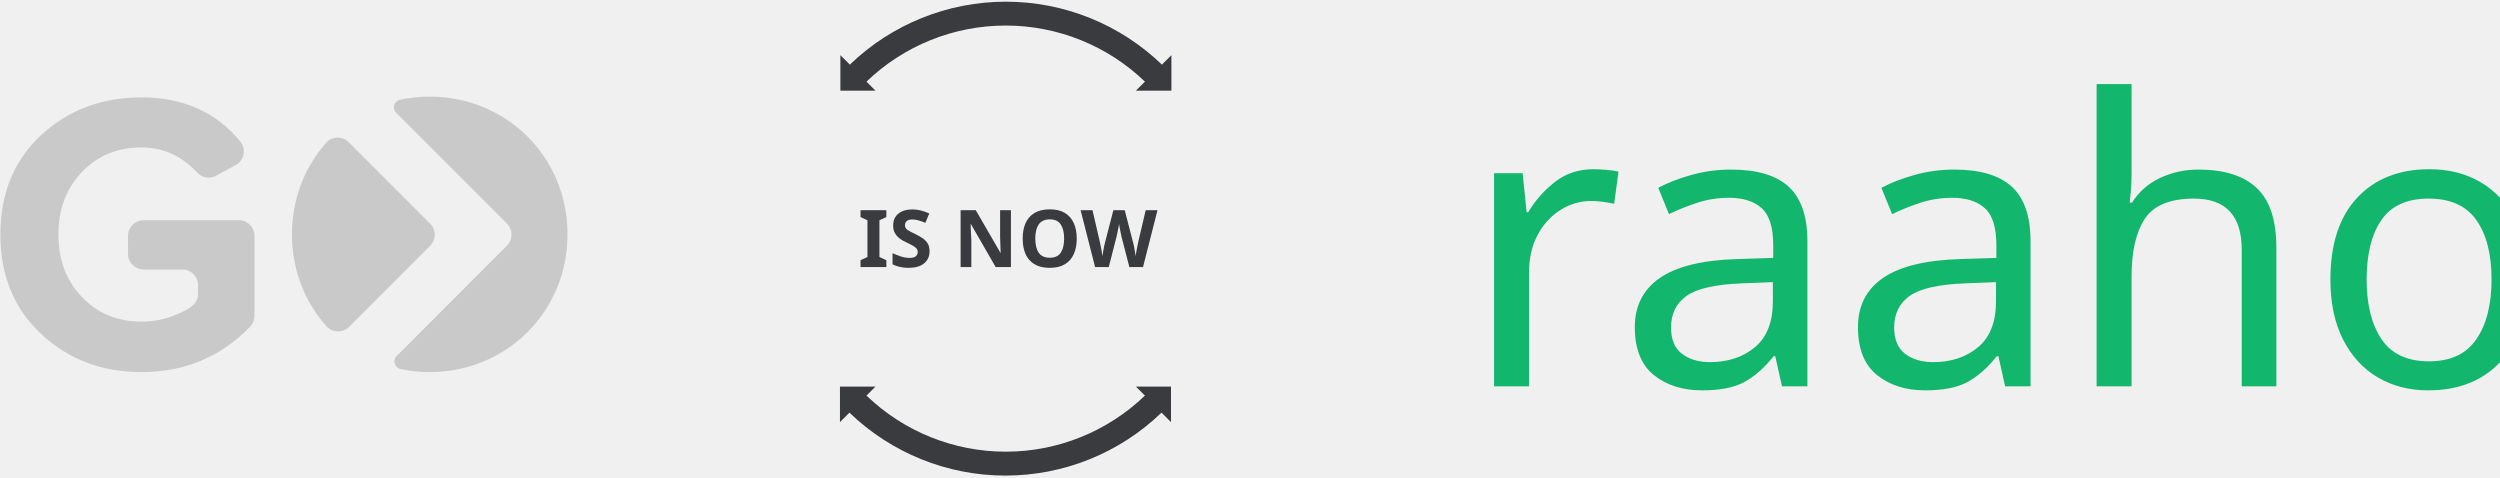
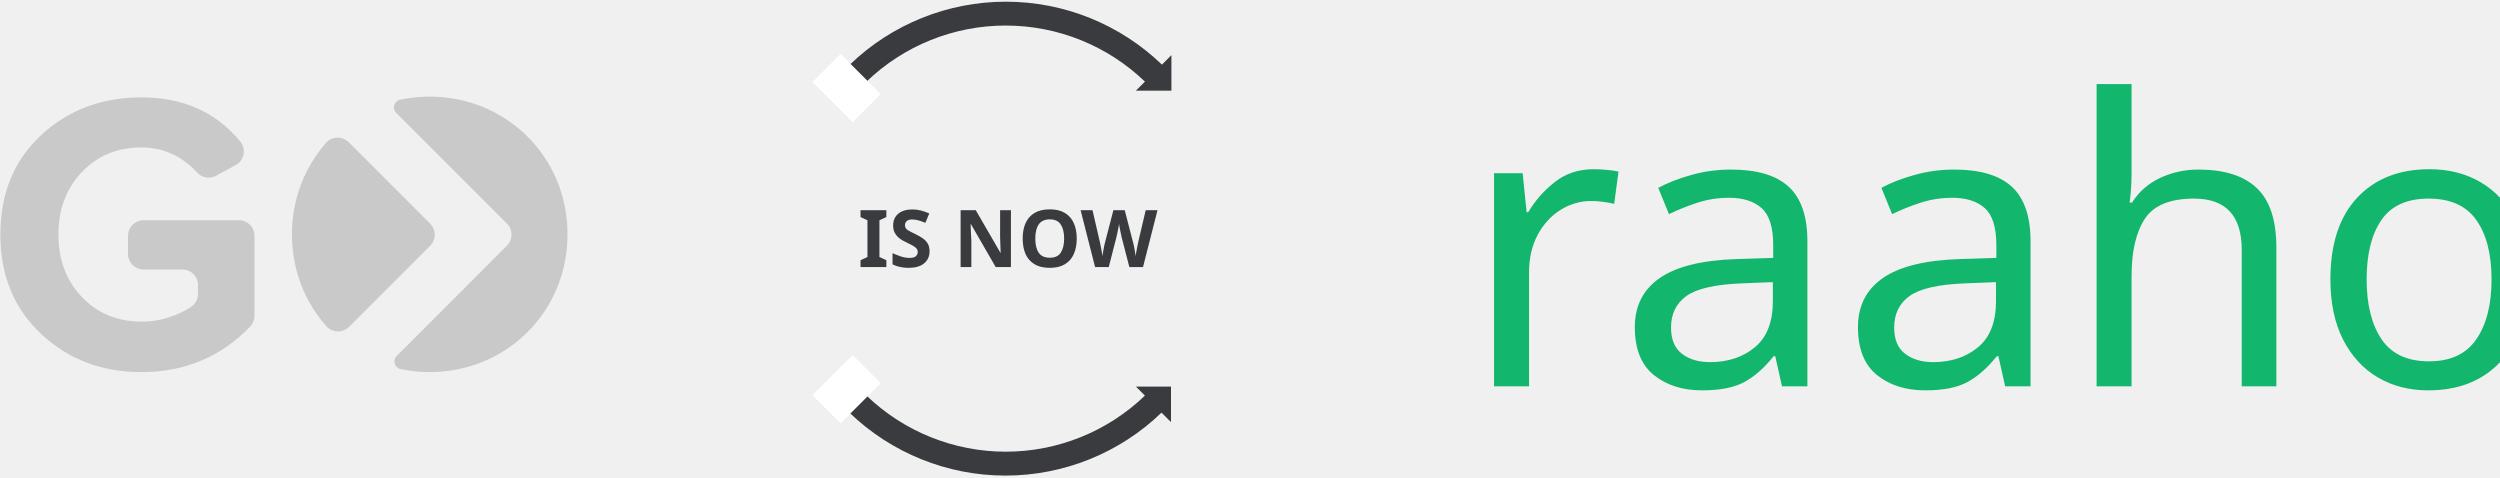
<svg xmlns="http://www.w3.org/2000/svg" width="440px" height="84px" viewBox="0 0 440 84" version="1.1">
  <g id="email" stroke="none" stroke-width="1" fill="none" fill-rule="evenodd">
    <g id="brand_change" transform="translate(-290, -94)">
      <g id="email_template" transform="translate(187, 60)">
        <g id="logo_change" transform="translate(103, 30)">
          <g id="go" transform="translate(0, 21)" fill="#C9C9C9" fill-rule="nonzero">
            <g id="Group" transform="translate(51.34443, 0)">
              <path d="M10.09,40.525 L24.366,26.248 C25.442,25.173 25.442,23.444 24.366,22.369 L10.026,8.028 C8.912,6.914 7.081,6.953 6.044,8.143 C2.305,12.382 0.038,17.977 0.038,24.251 C0.038,30.551 2.33,36.184 6.108,40.423 C7.157,41.588 8.976,41.626 10.09,40.525 Z" id="Path" />
              <path d="M24.289,0 C22.497,0 20.755,0.192 19.065,0.551 C18.003,0.781 17.606,2.087 18.374,2.855 L37.875,22.356 C38.95,23.431 38.95,25.16 37.875,26.236 L18.476,45.647 C17.708,46.415 18.105,47.734 19.168,47.964 C20.819,48.31 22.535,48.489 24.289,48.489 C37.682,48.489 48.54,37.964 48.54,24.238 C48.54,10.525 37.682,0 24.289,0 Z" id="Path" />
            </g>
            <path d="M24.904,48.489 C17.9,48.489 12.01,46.248 7.234,41.767 C2.446,37.286 0.064,31.46 0.064,24.277 C0.064,17.042 2.458,11.216 7.234,6.786 C12.01,2.356 17.9,0.141 24.904,0.141 C32.228,0.141 38.028,2.727 42.292,7.9 C43.393,9.232 42.996,11.229 41.485,12.049 L38.028,13.931 C36.927,14.533 35.544,14.315 34.699,13.367 C33.777,12.33 32.663,11.434 31.383,10.666 C29.449,9.526 27.286,8.95 24.904,8.95 C20.653,8.95 17.157,10.397 14.405,13.291 C11.652,16.184 10.282,19.846 10.282,24.277 C10.282,28.707 11.652,32.369 14.405,35.262 C17.157,38.156 20.653,39.603 24.904,39.603 C26.863,39.603 28.758,39.257 30.576,38.553 C31.767,38.092 32.791,37.58 33.649,36.991 C34.405,36.479 34.853,35.634 34.853,34.725 L34.853,33.175 C34.853,31.665 33.624,30.435 32.113,30.435 L25.275,30.435 C23.764,30.435 22.535,29.206 22.535,27.695 L22.535,24.494 C22.535,22.983 23.764,21.754 25.275,21.754 L42.049,21.754 C43.56,21.754 44.789,22.983 44.789,24.494 L44.789,38.592 C44.789,39.309 44.507,39.987 44.02,40.499 C38.86,45.826 32.497,48.489 24.904,48.489 Z" id="Path" />
          </g>
-           <g id="np_change_1411749_000000" transform="translate(147, 4)" fill="#3A3B3F" fill-rule="nonzero">
-             <path d="M7.082,15.957 L5.5,14.367 C12.086,8.031 20.867,4.496 30.004,4.496 C39.141,4.496 47.922,8.031 54.508,14.367 L52.918,15.957 L59.168,15.957 L59.168,9.707 L57.5,11.375 C50.125,4.266 40.281,0.297 30.039,0.297 C19.793,0.297 9.949,4.266 2.574,11.375 L0.906,9.707 L0.906,15.957 L7.156,15.957 L7.082,15.957 Z" id="Path" />
-             <path d="M52.918,68.043 L54.508,69.625 C47.922,75.957 39.141,79.496 30.004,79.496 C20.867,79.496 12.086,75.957 5.5,69.625 L7.082,68.043 L0.832,68.043 L0.832,74.293 L2.5,72.625 C9.875,79.734 19.719,83.703 29.961,83.703 C40.207,83.703 50.051,79.734 57.426,72.625 L59.094,74.293 L59.094,68.043 L52.918,68.043 Z" id="Path" />
+           <g id="np_change_1411749_000000" transform="translate(142, 4)">
+             <path d="M12.082,15.957 L10.5,14.367 C17.086,8.031 25.867,4.496 35.004,4.496 C44.141,4.496 52.922,8.031 59.508,14.367 L57.918,15.957 L64.168,15.957 L64.168,9.707 L62.5,11.375 C55.125,4.266 45.281,0.297 35.039,0.297 C24.793,0.297 14.949,4.266 7.574,11.375 L5.906,9.707 L5.906,15.957 L12.156,15.957 L12.082,15.957 Z" id="Path" fill="#3A3B3F" fill-rule="nonzero" />
+             <rect id="Rectangle" fill="#FFFFFF" transform="translate(7, 15.5) rotate(45) translate(-7, -15.5) " x="2" y="12" width="10" height="7" />
+             <path d="M57.918,68.043 L59.508,69.625 C52.922,75.957 44.141,79.496 35.004,79.496 C25.867,79.496 17.086,75.957 10.5,69.625 L12.082,68.043 L5.832,68.043 L5.832,74.293 L7.5,72.625 C14.875,79.734 24.719,83.703 34.961,83.703 C45.207,83.703 55.051,79.734 62.426,72.625 L64.094,74.293 L64.094,68.043 L57.918,68.043 Z" id="Path" fill="#3A3B3F" fill-rule="nonzero" />
+             <rect id="Rectangle-Copy" fill="#FFFFFF" transform="translate(7, 68.5) scale(-1, 1) rotate(45) translate(-7, -68.5) " x="2" y="65" width="10" height="7" />
          </g>
          <text id="is-now" font-family="IBMPlexSans-Bold, IBM Plex Sans" font-size="14" font-weight="bold" fill="#3A3B3F">
            <tspan x="151" y="51">IS NOW</tspan>
          </text>
          <text id="raaho" font-family="IBMPlexSans-SemiBold, IBM Plex Sans SemiBold" font-size="70" font-weight="500" fill="#13B66D">
            <tspan x="257" y="72">raaho</tspan>
          </text>
        </g>
      </g>
    </g>
  </g>
</svg>
